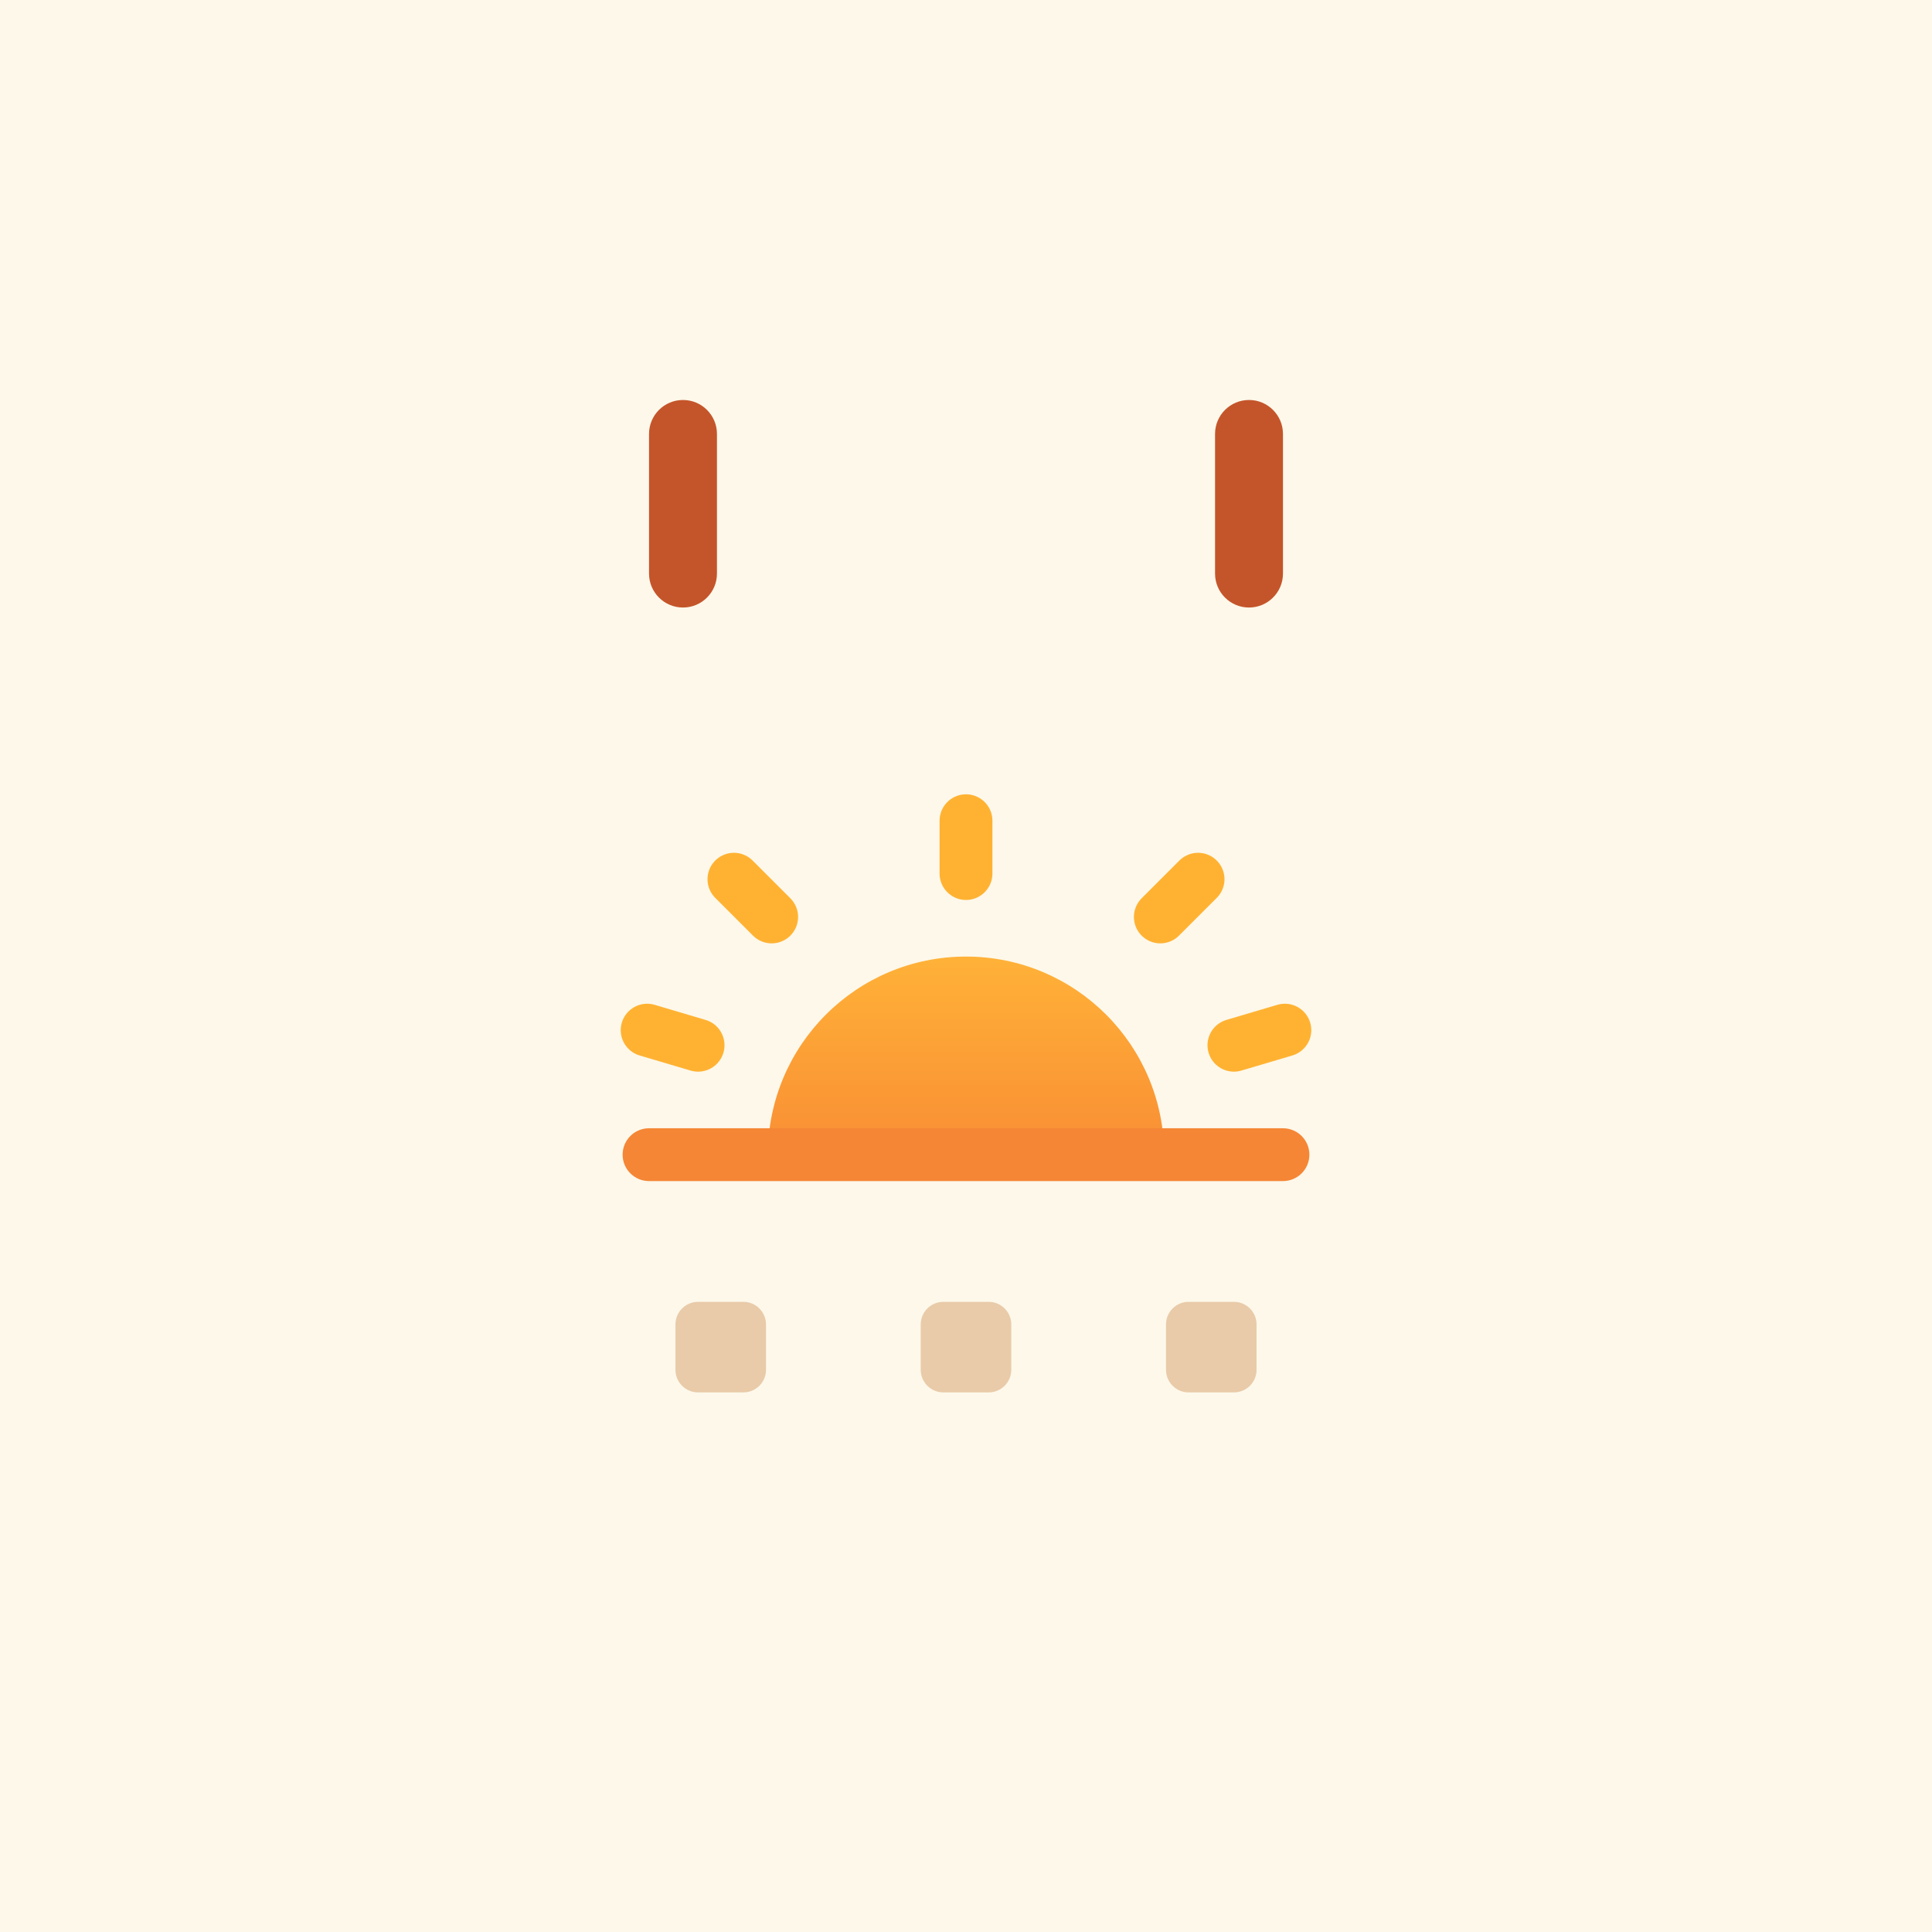
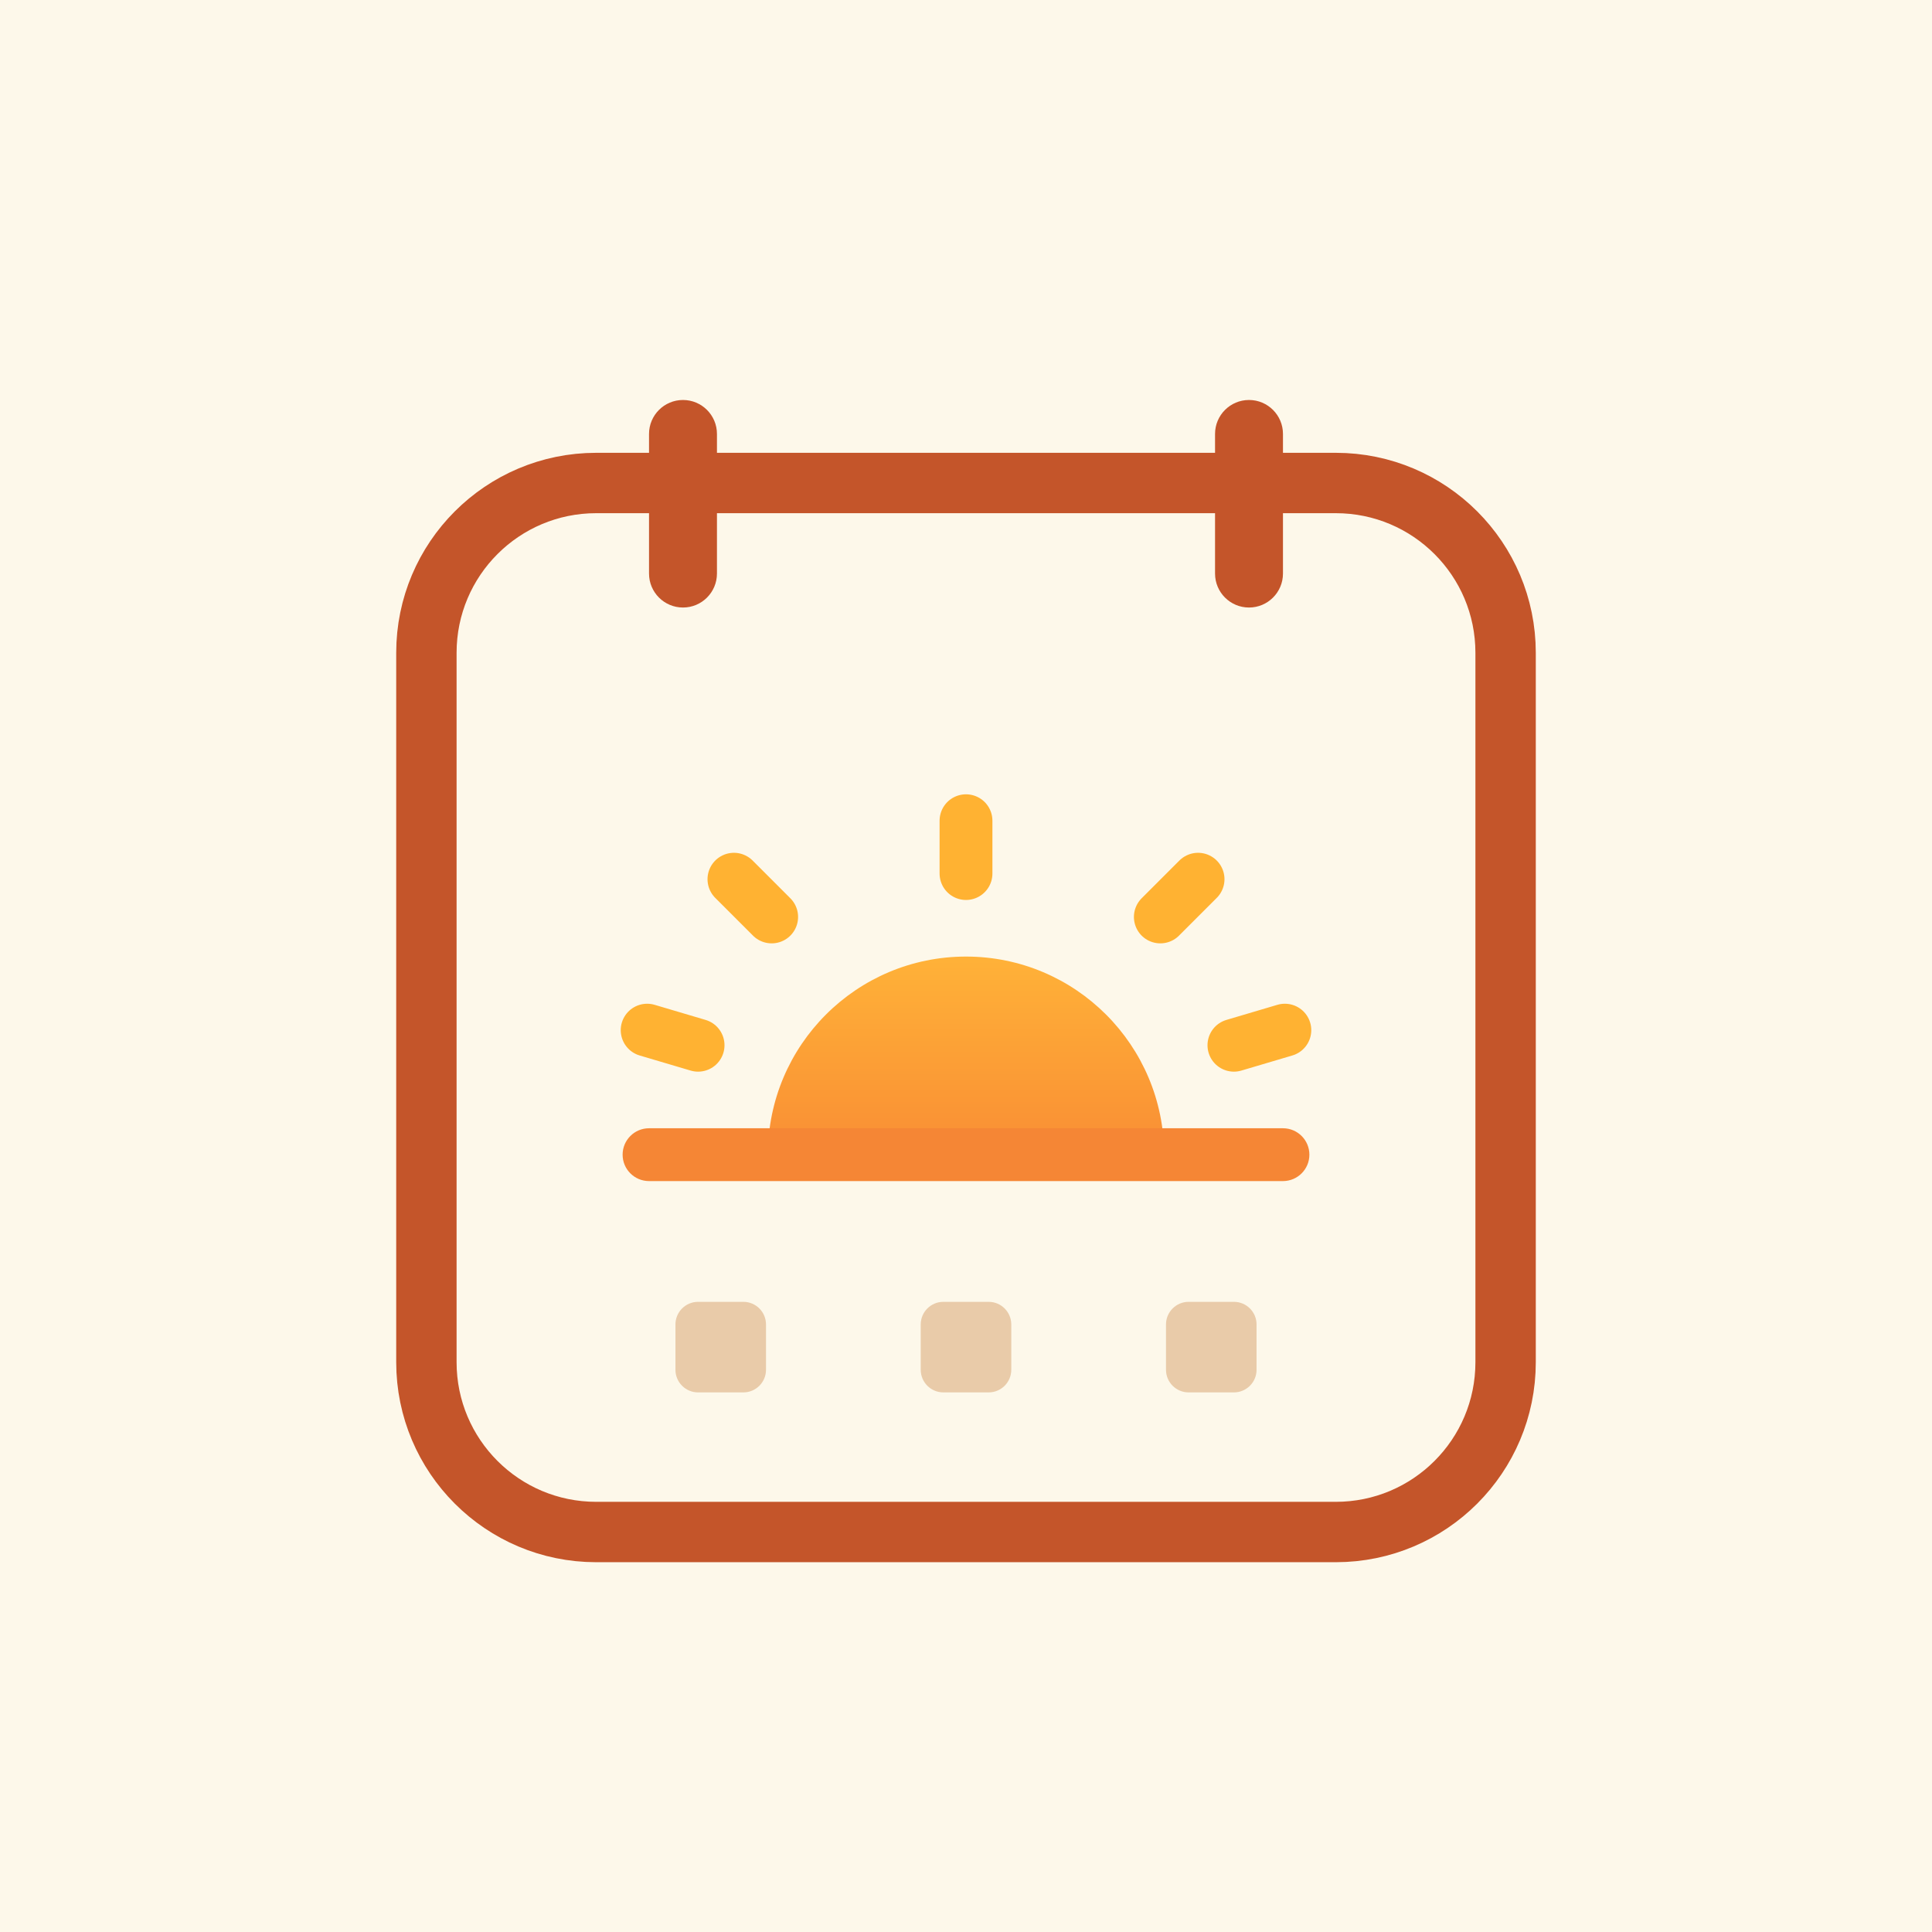
<svg xmlns="http://www.w3.org/2000/svg" width="1024" height="1024" viewBox="0 0 1024 1024">
  <defs>
    <linearGradient id="sun" x1="0" y1="506" x2="0" y2="612" gradientUnits="userSpaceOnUse">
      <stop offset="0" stop-color="#FFB238" />
      <stop offset="1" stop-color="#F98E34" />
    </linearGradient>
  </defs>
  <rect width="1024" height="1024" fill="#FDF8EA" />
+   <path d="M316,256 H708 A90,90 0 0 1 798,346 V722 A90,90 0 0 1 708,812 H316 A90,90 0 0 1 226,722 V346 A90,90 0 0 1 316,256 Z" fill="none" stroke="#C4552A" stroke-width="32" />
  <path d="M362,212 H362 A18,18 0 0 1 380,230 V304 A18,18 0 0 1 362,322 H362 A18,18 0 0 1 344,304 V230 A18,18 0 0 1 362,212 Z M662,212 H662 A18,18 0 0 1 680,230 V304 A18,18 0 0 1 662,322 H662 A18,18 0 0 1 644,304 V230 A18,18 0 0 1 662,212 Z" fill="#C4552A" />
  <path d="M512,435 L512,463 M389,466 L409,486 M635,466 L615,486 M343,546 L370,554 M681,546 L654,554" fill="none" stroke="#FFB232" stroke-width="28" stroke-linecap="round" />
  <path d="M407,612 A105,105 0 0 1 617,612 Z" fill="url(#sun)" />
  <path d="M344,598 H680 A14,14 0 0 1 694,612 V612 A14,14 0 0 1 680,626 H344 A14,14 0 0 1 330,612 V612 A14,14 0 0 1 344,598 Z" fill="#F58635" />
  <path d="M370,690 H394 A12,12 0 0 1 406,702 V726 A12,12 0 0 1 394,738 H370 A12,12 0 0 1 358,726 V702 A12,12 0 0 1 370,690 Z M500,690 H524 A12,12 0 0 1 536,702 V726 A12,12 0 0 1 524,738 H500 A12,12 0 0 1 488,726 V702 A12,12 0 0 1 500,690 Z M630,690 H654 A12,12 0 0 1 666,702 V726 A12,12 0 0 1 654,738 H630 A12,12 0 0 1 618,726 V702 A12,12 0 0 1 630,690 Z" fill="#E9CBA9" />
</svg>
